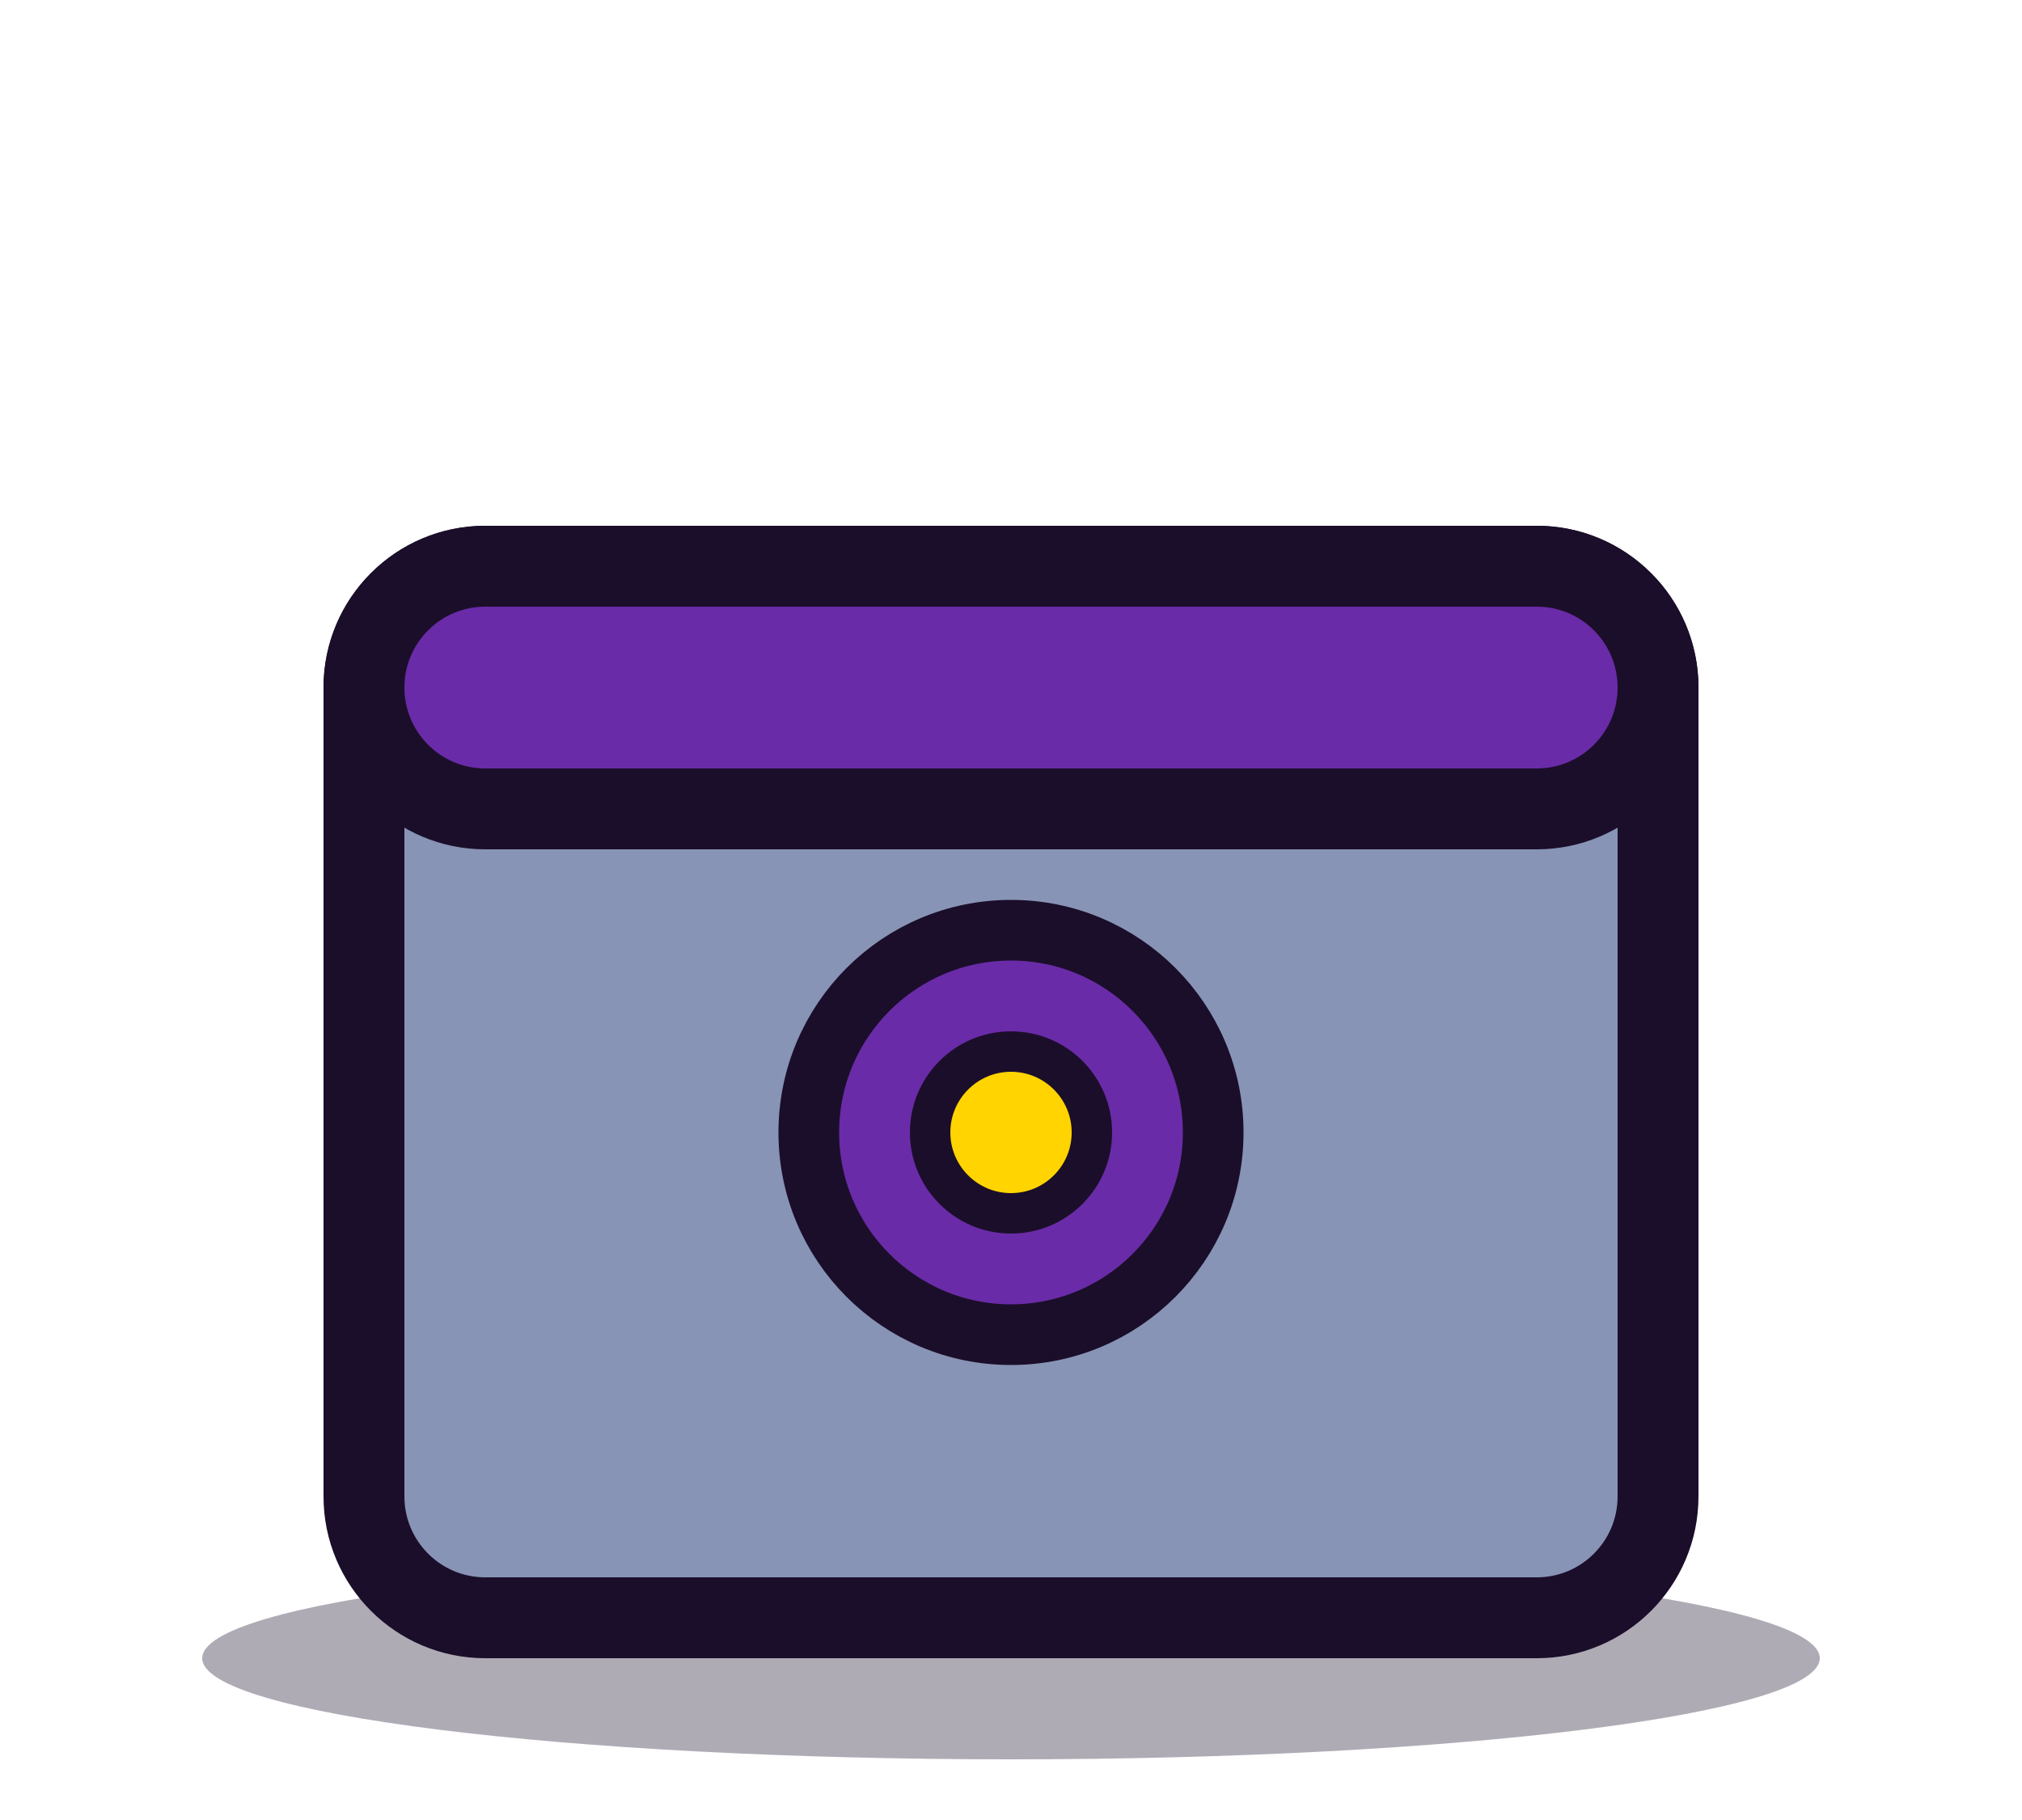
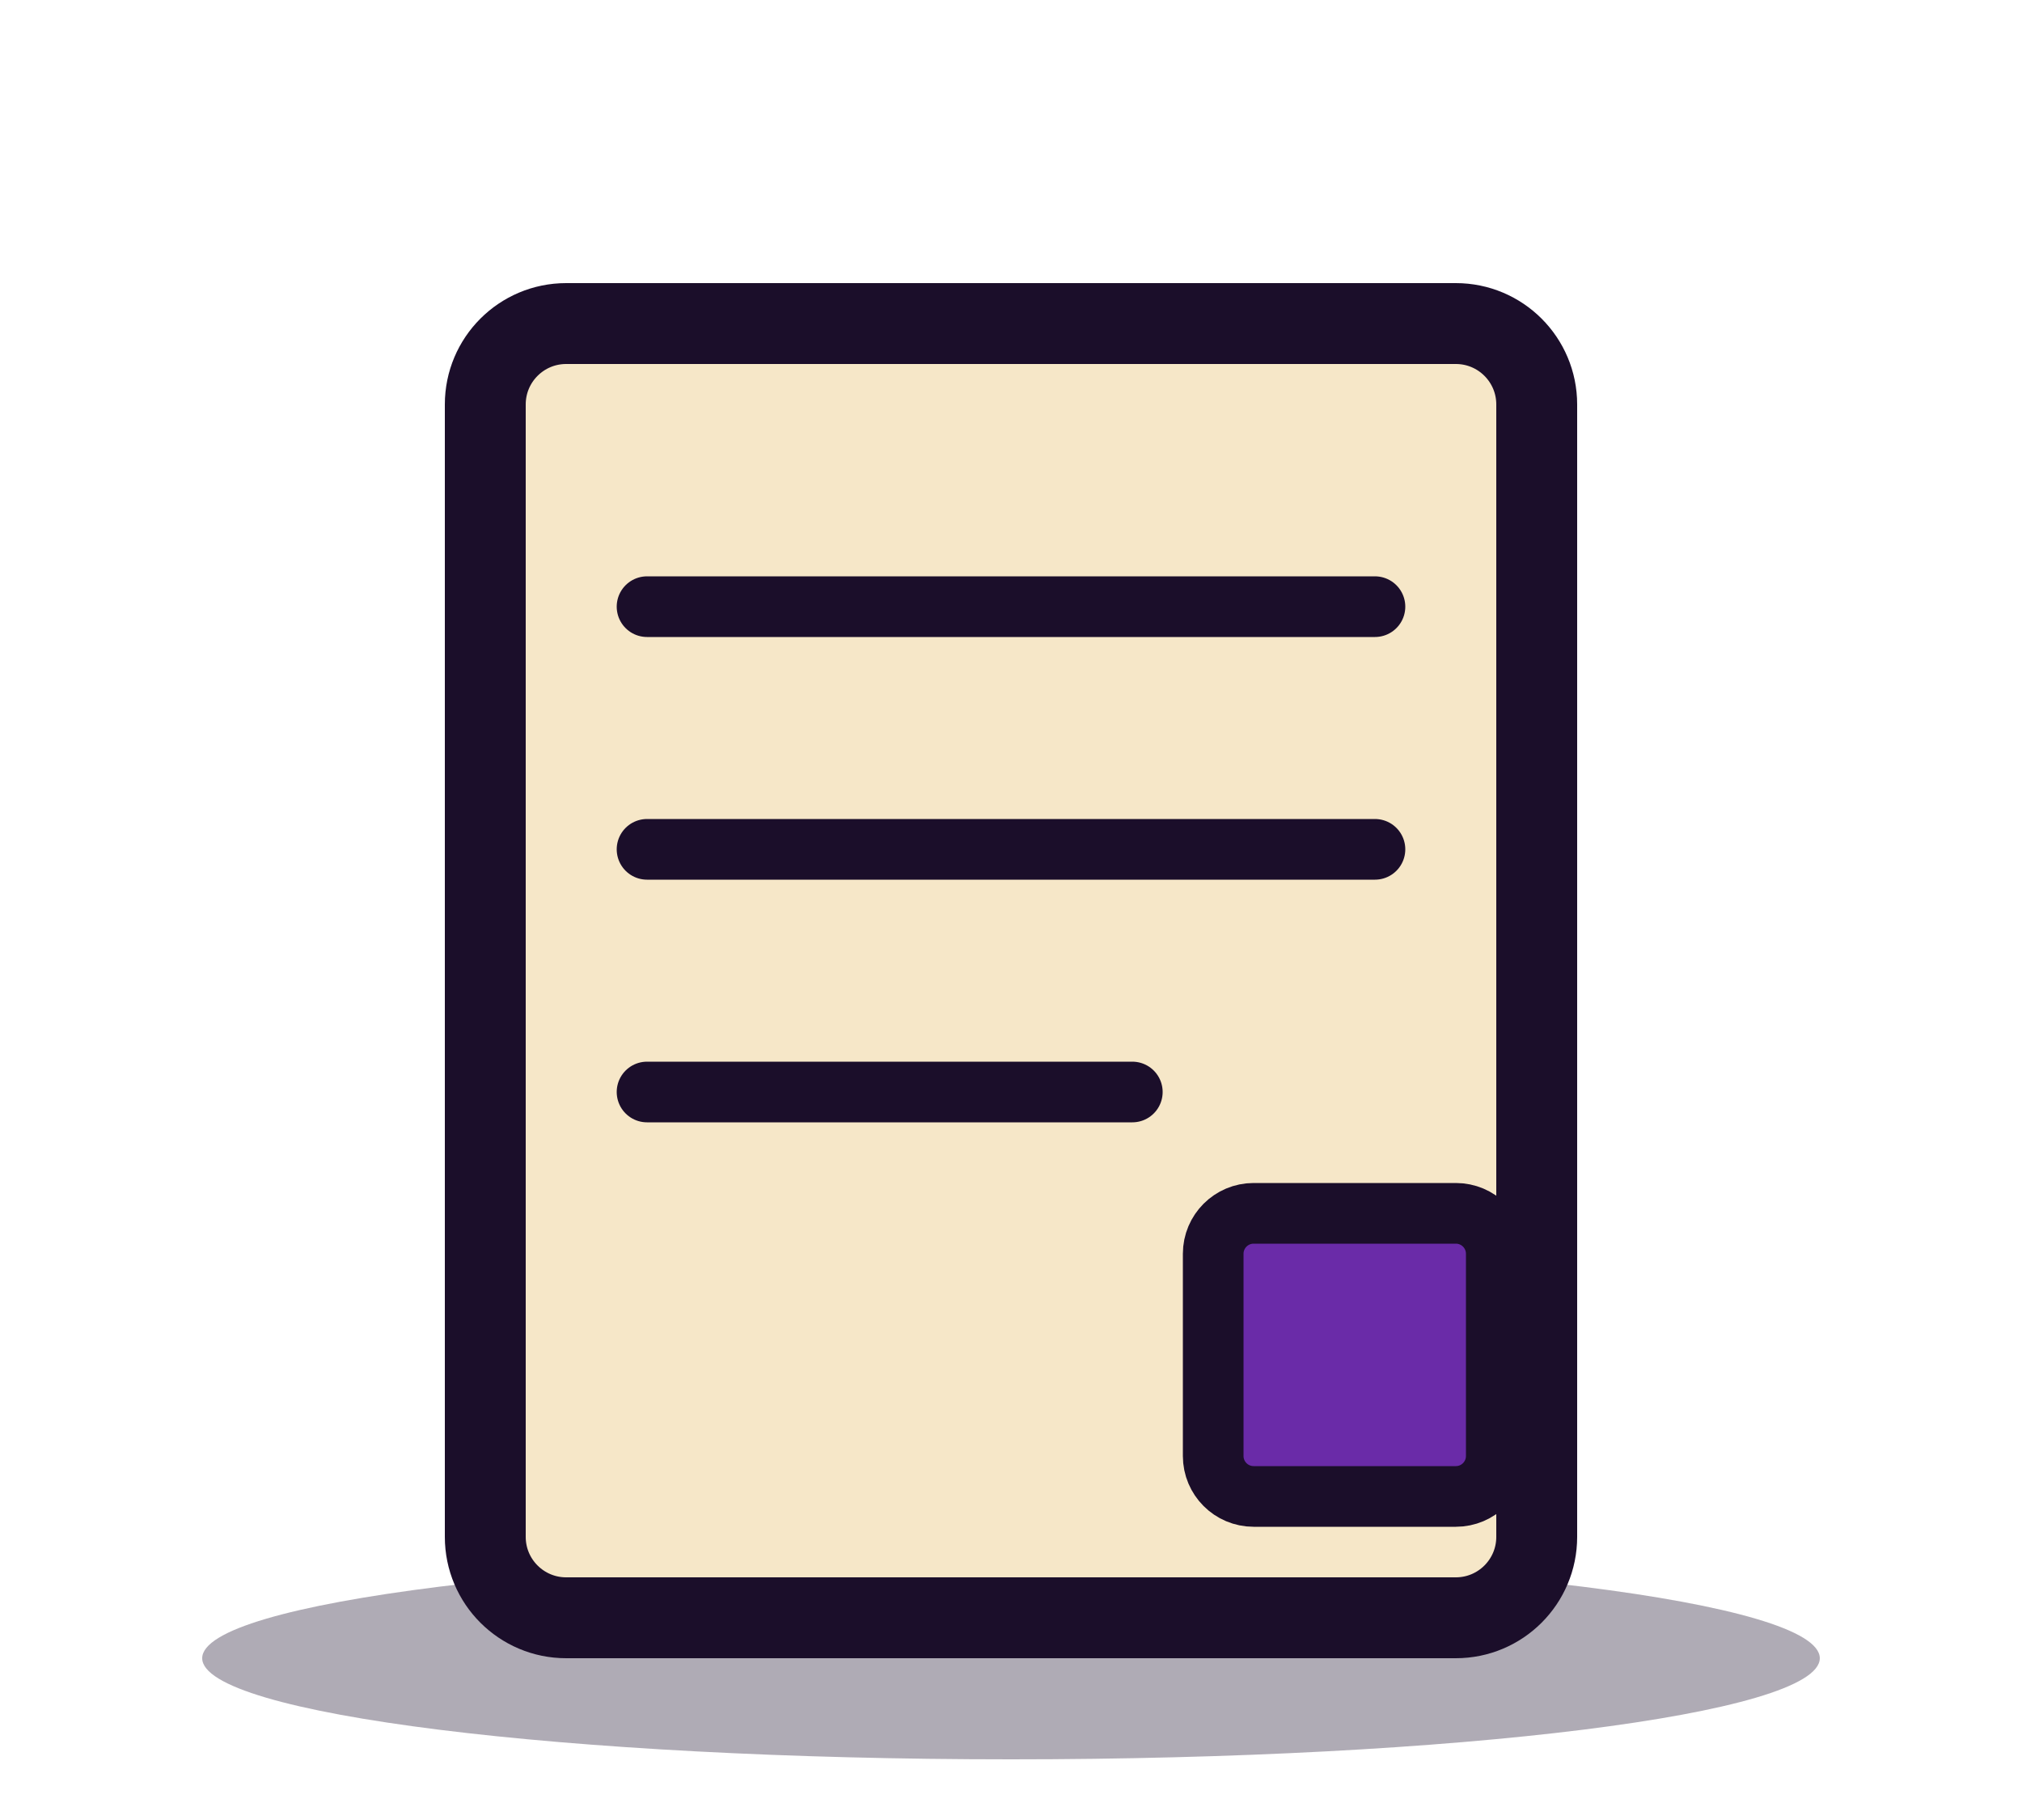
<svg xmlns="http://www.w3.org/2000/svg" width="100" height="90" viewBox="0 0 100 90">
  <ellipse cx="50" cy="82" rx="40" ry="5" fill="#1B0E2A" opacity="0.35" />
-   <rect x="18" y="28" width="64" height="52" rx="6" fill="#8894B5" stroke="#1B0E2A" stroke-width="4" />
-   <rect x="18" y="28" width="64" height="12" rx="6" fill="#6A2BA8" stroke="#1B0E2A" stroke-width="4" />
-   <circle cx="50" cy="56" r="10" fill="#6A2BA8" stroke="#1B0E2A" stroke-width="3" />
-   <circle cx="50" cy="56" r="4" fill="#FFD400" stroke="#1B0E2A" stroke-width="2" />
+   <rect x="24" y="16" width="52" height="64" rx="4" fill="#F6E7C8" stroke="#1B0E2A" stroke-width="4" />
+   <path d="M32 30 L68 30 M32 42 L68 42 M32 54 L56 54" stroke="#1B0E2A" stroke-width="3" stroke-linecap="round" />
+   <rect x="60" y="60" width="14" height="14" rx="2" fill="#6A2BA8" stroke="#1B0E2A" stroke-width="3" />
</svg>
